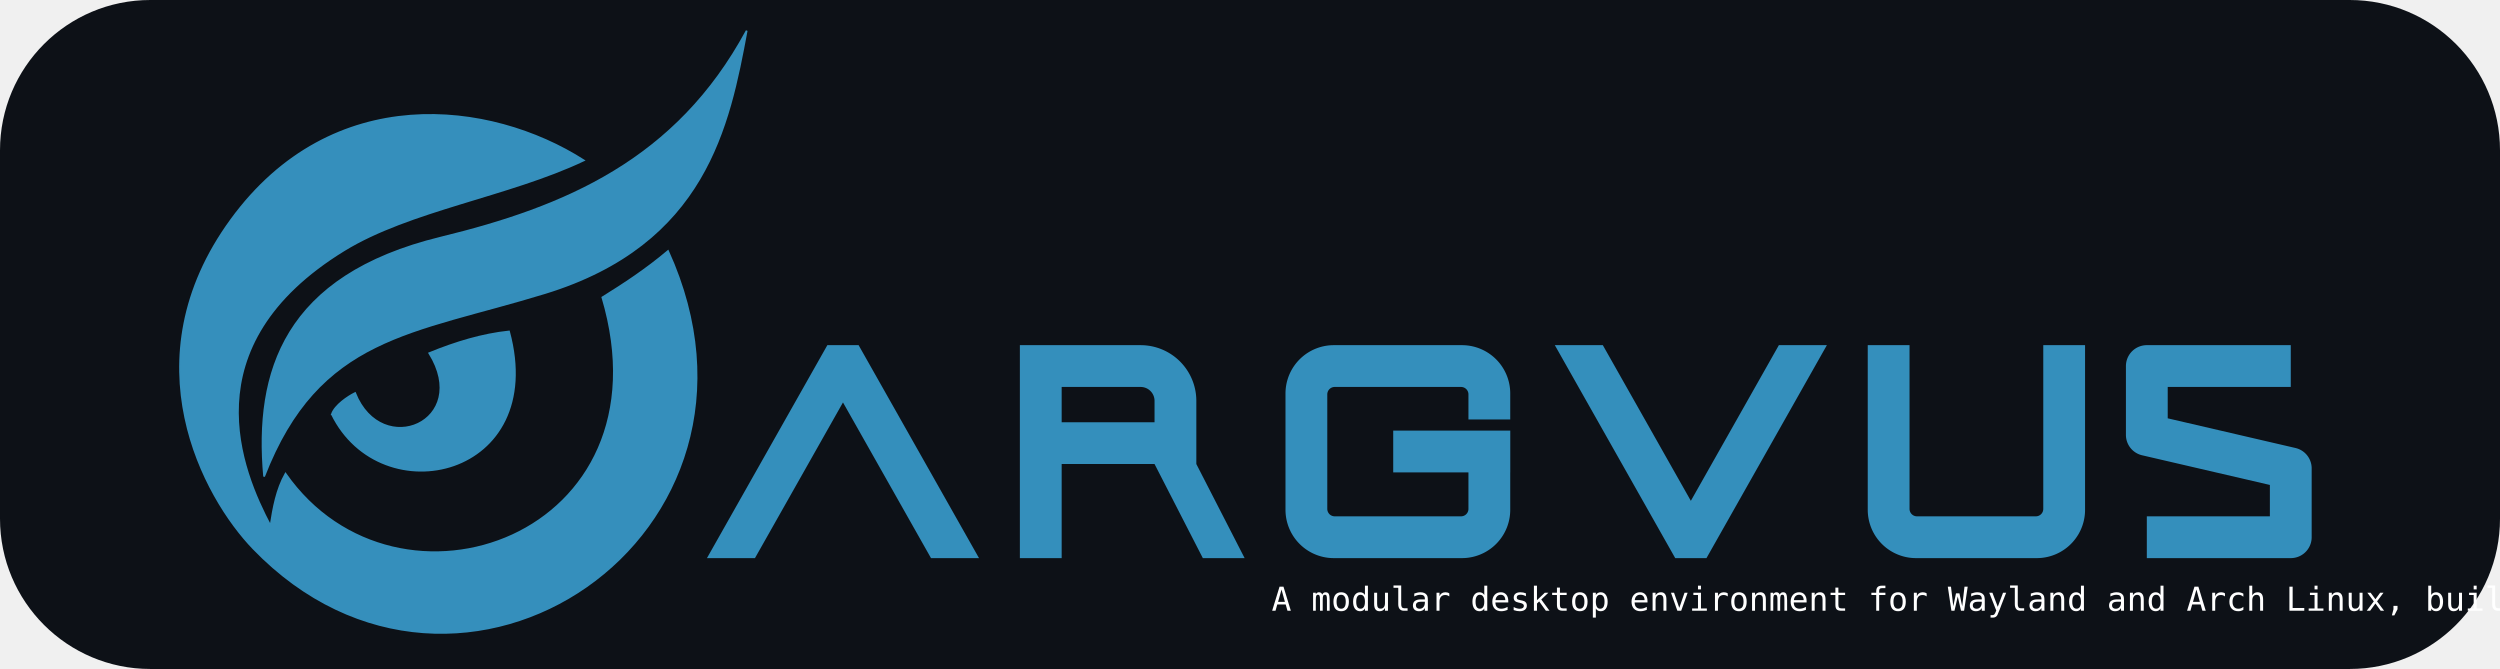
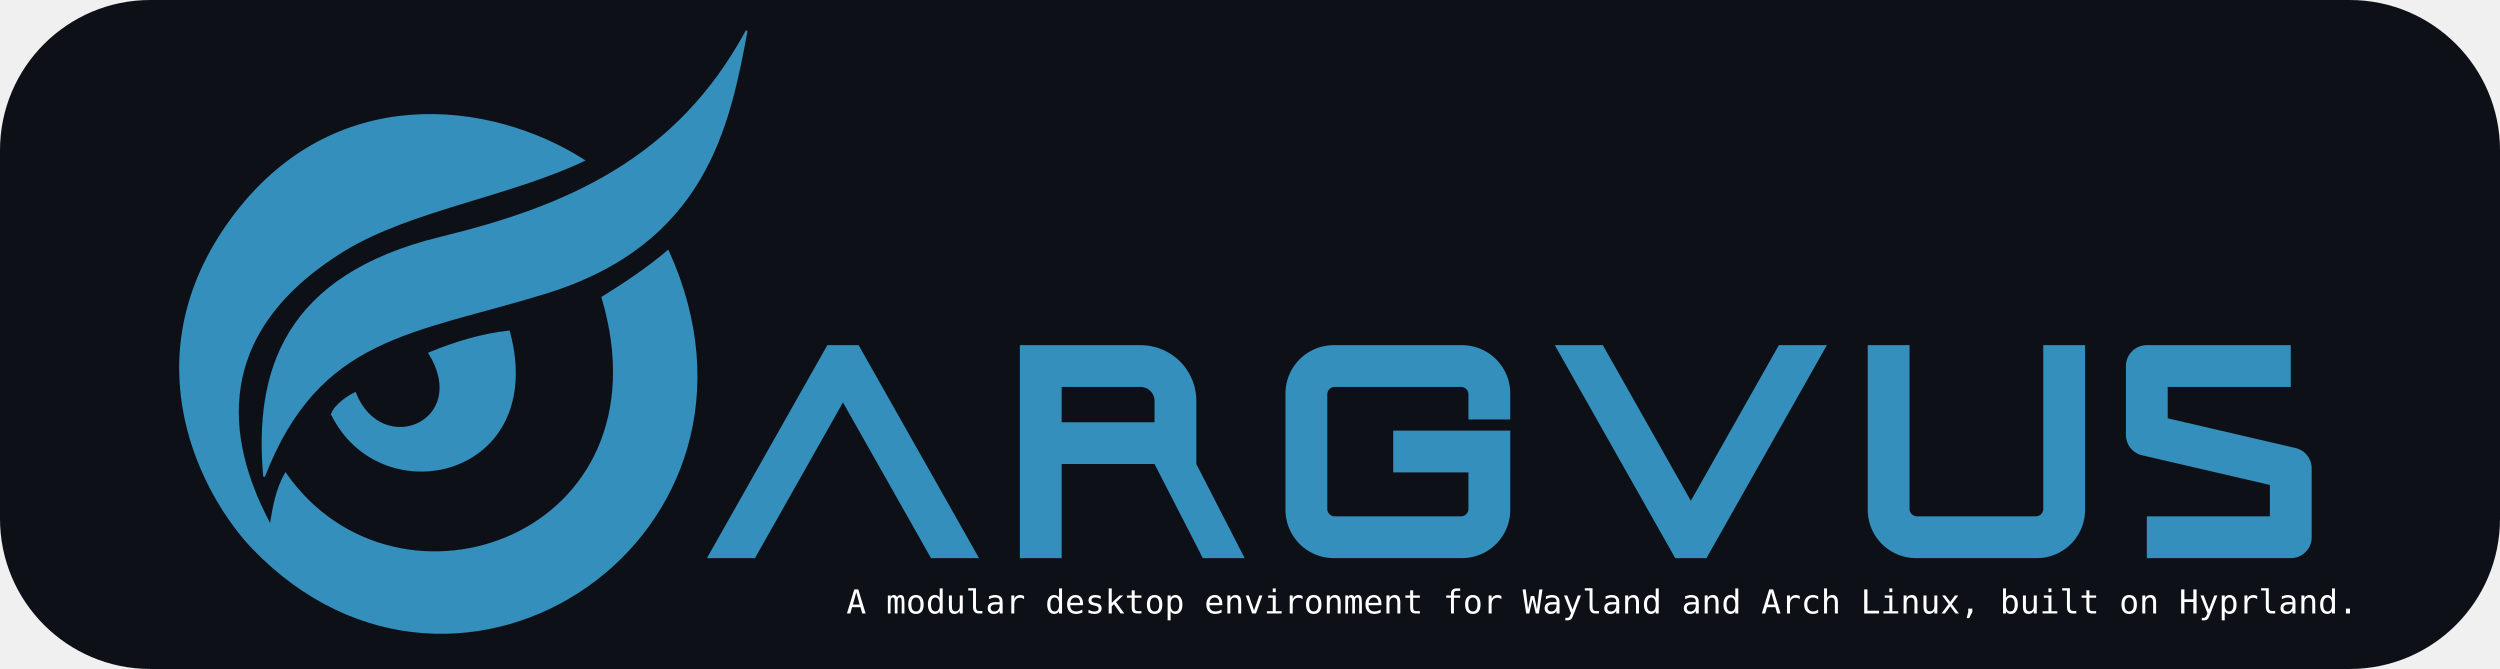
<svg xmlns="http://www.w3.org/2000/svg" version="1.1" id="svg1" width="1009" height="270" viewBox="0 0 1009 270">
  <defs id="defs1" />
  <g id="g1">
    <rect style="fill:#0d1117;fill-opacity:1;stroke:none;stroke-width:3.067" id="rect1" width="1009" height="270" x="0" y="-1.1351011e-05" ry="60.677" />
    <path style="opacity:1;fill:#358fbc;fill-opacity:1;stroke:#358fbc;stroke-width:0.7;stroke-dasharray:none;stroke-opacity:1" d="M 106.585,192.328 C 128.642,135.403 166.406,134.707 219.892,118.299 284.757,98.401 294.218,50.878 301.36,12.391 273.004,64.914 227.921,83.718 177.936,95.895 114.637,111.316 102.835,150.056 106.585,192.328 Z" id="path1" />
    <path style="opacity:1;fill:#358fbc;fill-opacity:1;stroke:#358fbc;stroke-width:0.7;stroke-dasharray:none;stroke-opacity:1" d="m 133.943,167.18 c 1.208,-3.617 6.597,-7.192 9.369,-8.554 10.795,27.02 47.048,11.473 29.94,-16.09 10.727,-4.392 21.453,-7.618 32.18,-8.758 15.86,58.823 -51.572,74.033 -71.488,33.402 z" id="path2" />
    <path style="opacity:1;fill:#358fbc;fill-opacity:1;stroke:#358fbc;stroke-width:0.7;stroke-dasharray:none;stroke-opacity:1" d="m 235.624,64.729 c -30.438,14.408 -70.297,20.027 -96.779,36.292 -62.896,38.631 -41.188,89.398 -29.667,111.181 1.142,-7.345 2.455,-14.624 6.049,-21.026 45.154,64.575 156.571,25.394 127.887,-71.144 8.761,-5.45 17.548,-11.186 26.499,-18.722 C 321.605,215.82 185.645,307.789 102.265,221.419 82.382,200.824 51.831,145.475 93.336,88.636 134.139,32.756 197.881,40.629 235.624,64.729 Z" id="path3" />
-     <text xml:space="preserve" style="font-size:13.333px;font-family:Microgramma;-inkscape-font-specification:Microgramma;writing-mode:lr-tb;direction:ltr;fill:#ffffff;fill-opacity:1;stroke:none;stroke-width:2.185" x="513.204" y="246.505" id="text1">
-       <tspan id="tspan1" x="513.204" y="246.505" style="font-style:normal;font-variant:normal;font-weight:normal;font-stretch:normal;font-size:13.333px;font-family:Monospace;-inkscape-font-specification:Monospace;fill:#ffffff;fill-opacity:1">A modular desktop environment for Wayland and Arch Linux, built on Hyprland.</tspan>
+     <text xml:space="preserve" style="font-size:13.333px;font-family:Microgramma;-inkscape-font-specification:Microgramma;writing-mode:lr-tb;direction:ltr;fill:#ffffff;fill-opacity:1;stroke:none;stroke-width:2.185" x="341.582" y="247.605" id="text1">
+       <tspan id="tspan1" x="341.582" y="247.605" style="font-style:normal;font-variant:normal;font-weight:normal;font-stretch:normal;font-size:13.333px;font-family:Monospace;-inkscape-font-specification:Monospace;fill:#ffffff;fill-opacity:1">A modular desktop environment for Wayland and Arch Linux, built on Hyprland.</tspan>
    </text>
    <g id="g2" transform="matrix(0.7496588,0,0,0.7496588,285.3254,139.3046)">
      <path style="fill:#3590bd;fill-opacity:0.992;stroke:none" fill-rule="evenodd" d="M 0,114.653 64.824,0 h 16.824 l 64.824,114.653 H 120.625 L 73.236,30.837 25.847,114.653 Z m 263.408,-86.615 -0.08,-0.979 -0.113,-0.975 -0.144,-0.971 -0.175,-0.966 -0.208,-0.959 -0.238,-0.953 -0.27,-0.944 -0.3,-0.934 -0.331,-0.925 -0.361,-0.913 -0.39,-0.9 -0.42,-0.888 -0.448,-0.873 -0.477,-0.858 -0.505,-0.842 -0.532,-0.825 -0.559,-0.807 -0.584,-0.789 -0.611,-0.769 -0.635,-0.748 -0.659,-0.728 -0.683,-0.705 -0.705,-0.683 -0.728,-0.659 -0.748,-0.635 -0.769,-0.611 -0.789,-0.584 -0.807,-0.559 -0.825,-0.532 -0.842,-0.505 -0.858,-0.477 -0.873,-0.448 -0.888,-0.42 -0.9,-0.39 -0.913,-0.361 -0.925,-0.331 -0.934,-0.3 -0.944,-0.27 -0.953,-0.238 -0.959,-0.208 -0.966,-0.175 -0.971,-0.144 -0.975,-0.113 -0.979,-0.08 -0.98,-0.048 L 233.472,0 h -35 -7.5 -22.5 v 30 4 30 50.653 h 22.5 V 64 h 7.5 35 7.5 l 26,50.653 h 22.5 L 263.472,64 V 34 30 l -0.016,-0.982 z M 240.972,41.5 h -7.5 -35 -7.5 V 34 30 22.5 h 7.5 35 l 0.245,0.004 0.246,0.012 0.244,0.02 0.244,0.028 0.243,0.036 0.241,0.044 0.24,0.052 0.238,0.06 0.236,0.067 0.234,0.075 0.231,0.083 0.228,0.09 0.225,0.098 0.222,0.104 0.218,0.113 0.215,0.119 0.211,0.126 0.206,0.133 0.202,0.14 0.197,0.146 0.192,0.152 0.187,0.159 0.182,0.165 0.176,0.171 0.171,0.176 0.165,0.182 0.159,0.187 0.152,0.192 0.146,0.197 0.14,0.202 0.133,0.206 0.126,0.211 0.119,0.215 0.113,0.218 0.104,0.222 0.098,0.225 0.09,0.228 0.083,0.231 0.075,0.234 0.067,0.236 0.06,0.238 0.052,0.24 0.044,0.241 0.036,0.243 0.028,0.244 0.02,0.244 0.012,0.246 0.004,0.245 v 4 z m 191.375,-18.048 -0.097,-0.846 -0.125,-0.841 -0.153,-0.837 -0.179,-0.832 -0.207,-0.825 -0.234,-0.818 -0.26,-0.81 -0.286,-0.802 -0.313,-0.791 -0.339,-0.78 -0.363,-0.77 -0.389,-0.756 -0.413,-0.744 -0.438,-0.73 -0.461,-0.715 -0.484,-0.699 -0.507,-0.684 -0.529,-0.666 -0.55,-0.649 -0.572,-0.63 -0.591,-0.612 -0.612,-0.591 -0.63,-0.572 -0.649,-0.55 L 422.3,5.373 421.616,4.866 420.917,4.382 420.202,3.921 419.472,3.483 418.728,3.07 417.972,2.681 417.202,2.318 416.422,1.979 415.631,1.666 414.829,1.38 414.019,1.12 413.201,0.886 412.376,0.679 411.544,0.5 410.707,0.347 409.866,0.222 409.02,0.125 408.172,0.056 407.323,0.014 406.472,0 h -69 l -0.851,0.014 -0.849,0.042 -0.848,0.069 -0.846,0.097 -0.841,0.125 -0.837,0.153 -0.832,0.179 -0.825,0.207 -0.818,0.234 -0.81,0.26 -0.802,0.286 -0.791,0.313 -0.78,0.339 -0.77,0.363 -0.756,0.389 -0.744,0.413 -0.73,0.438 -0.715,0.461 -0.699,0.484 -0.684,0.507 -0.666,0.529 -0.649,0.55 -0.63,0.572 -0.612,0.591 -0.591,0.612 -0.572,0.63 -0.55,0.649 -0.529,0.666 -0.507,0.684 -0.484,0.699 -0.461,0.715 -0.438,0.73 -0.413,0.744 -0.389,0.756 -0.363,0.77 -0.339,0.78 -0.313,0.791 -0.286,0.802 -0.26,0.81 -0.234,0.818 -0.207,0.825 -0.179,0.832 -0.153,0.837 -0.125,0.841 -0.097,0.846 -0.069,0.848 -0.042,0.849 -0.014,0.851 v 62.653 l 0.014,0.851 0.042,0.849 0.069,0.848 0.097,0.846 0.125,0.841 0.153,0.837 0.179,0.832 0.207,0.825 0.234,0.818 0.26,0.81 0.286,0.802 0.313,0.791 0.339,0.78 0.363,0.77 0.389,0.756 0.413,0.744 0.438,0.73 0.461,0.715 0.484,0.699 0.507,0.684 0.529,0.666 0.55,0.649 0.572,0.63 0.591,0.612 0.612,0.591 0.63,0.572 0.649,0.55 0.666,0.529 0.684,0.507 0.699,0.484 0.715,0.461 0.73,0.438 0.744,0.413 0.756,0.389 0.77,0.363 0.78,0.339 0.791,0.313 0.802,0.286 0.81,0.26 0.818,0.234 0.825,0.207 0.832,0.179 0.837,0.153 0.841,0.125 0.846,0.097 0.848,0.069 0.849,0.042 0.851,0.014 h 69 l 0.851,-0.014 0.849,-0.042 0.848,-0.069 0.846,-0.097 0.841,-0.125 0.837,-0.153 0.832,-0.179 0.825,-0.207 0.818,-0.234 0.81,-0.26 0.802,-0.286 0.791,-0.313 0.78,-0.339 0.77,-0.363 0.756,-0.389 0.744,-0.413 0.73,-0.438 0.715,-0.461 0.699,-0.484 0.684,-0.507 0.666,-0.529 0.649,-0.55 0.63,-0.572 0.612,-0.591 0.591,-0.612 0.572,-0.63 0.55,-0.649 0.529,-0.666 0.507,-0.684 0.484,-0.699 0.461,-0.715 0.438,-0.73 0.413,-0.744 0.389,-0.756 0.363,-0.77 0.339,-0.78 0.313,-0.791 0.286,-0.802 0.26,-0.81 0.234,-0.818 0.207,-0.825 0.179,-0.832 0.153,-0.837 0.125,-0.841 0.097,-0.846 0.069,-0.848 0.042,-0.849 0.014,-0.851 V 68.493 h -22.5 V 88.153 l -0.002,0.131 -0.007,0.131 -0.01,0.13 -0.015,0.13 -0.019,0.13 -0.024,0.128 -0.027,0.128 -0.032,0.127 -0.036,0.126 -0.04,0.125 -0.044,0.123 -0.048,0.122 -0.053,0.12 -0.056,0.118 -0.059,0.117 -0.064,0.114 -0.067,0.112 -0.071,0.11 -0.075,0.108 -0.078,0.105 -0.081,0.103 -0.085,0.099 -0.088,0.097 -0.091,0.094 -0.094,0.091 -0.097,0.088 -0.099,0.085 -0.103,0.081 -0.105,0.078 -0.108,0.075 -0.11,0.071 -0.112,0.067 -0.114,0.064 -0.117,0.059 -0.118,0.056 -0.12,0.053 -0.122,0.048 -0.123,0.044 -0.125,0.04 -0.126,0.036 -0.127,0.032 -0.128,0.027 -0.128,0.024 -0.13,0.019 -0.13,0.015 -0.13,0.01 -0.131,0.007 -0.131,0.002 h -68 l -0.131,-0.002 -0.131,-0.007 -0.13,-0.01 -0.13,-0.015 -0.13,-0.019 -0.128,-0.024 -0.128,-0.027 -0.127,-0.032 -0.126,-0.036 -0.125,-0.04 -0.123,-0.044 -0.122,-0.048 -0.12,-0.053 -0.118,-0.056 -0.117,-0.059 -0.114,-0.064 -0.112,-0.067 -0.11,-0.071 -0.108,-0.075 -0.105,-0.078 -0.103,-0.081 -0.099,-0.085 -0.097,-0.088 -0.094,-0.091 -0.091,-0.094 -0.088,-0.097 -0.085,-0.099 -0.081,-0.103 -0.078,-0.105 -0.075,-0.108 -0.071,-0.11 -0.067,-0.112 -0.064,-0.114 -0.059,-0.117 -0.056,-0.118 -0.053,-0.12 -0.048,-0.122 -0.044,-0.123 -0.04,-0.125 -0.036,-0.126 -0.032,-0.127 -0.027,-0.128 -0.024,-0.128 -0.019,-0.13 -0.015,-0.13 -0.01,-0.13 -0.007,-0.131 -0.002,-0.131 V 26.5 l 0.002,-0.131 0.007,-0.131 0.01,-0.13 0.015,-0.13 0.019,-0.13 0.024,-0.128 0.027,-0.128 0.032,-0.127 0.036,-0.126 0.04,-0.125 0.044,-0.123 0.048,-0.122 0.053,-0.12 0.056,-0.118 0.059,-0.117 0.064,-0.114 0.067,-0.112 0.071,-0.11 0.075,-0.108 0.078,-0.105 0.081,-0.103 0.085,-0.099 0.088,-0.097 0.091,-0.094 0.094,-0.091 0.097,-0.088 0.099,-0.085 0.103,-0.081 0.105,-0.078 0.108,-0.075 0.11,-0.071 0.112,-0.067 0.114,-0.064 0.117,-0.059 0.118,-0.056 0.12,-0.053 0.122,-0.048 0.123,-0.044 0.125,-0.04 0.126,-0.036 0.127,-0.032 0.128,-0.027 0.128,-0.024 0.13,-0.019 0.13,-0.015 0.13,-0.01 0.131,-0.007 0.131,-0.002 h 68 l 0.131,0.002 0.131,0.007 0.13,0.01 0.13,0.015 0.13,0.019 0.128,0.024 0.128,0.027 0.127,0.032 0.126,0.036 0.125,0.04 0.123,0.044 0.122,0.048 0.12,0.053 0.118,0.056 0.117,0.059 0.114,0.064 0.112,0.067 0.11,0.071 0.108,0.075 0.105,0.078 0.103,0.081 0.099,0.085 0.097,0.088 0.094,0.091 0.091,0.094 0.088,0.097 0.085,0.099 0.081,0.103 0.078,0.105 0.075,0.108 0.071,0.11 0.067,0.112 0.064,0.114 0.059,0.117 0.056,0.118 0.053,0.12 0.048,0.122 0.044,0.123 0.04,0.125 0.036,0.126 0.032,0.127 0.027,0.128 0.024,0.128 0.019,0.13 0.015,0.13 0.01,0.13 0.007,0.131 0.002,0.131 V 40 h 22.5 V 26 L 432.458,25.149 432.416,24.3 Z M 369.472,46 v 22.5 h 63.018 V 46 Z m 87,-46 64.824,114.653 H 538.12 L 602.944,0 H 577.097 L 529.708,83.816 482.319,0 Z m 262.972,0 v 4 84.153 l -0.002,0.131 -0.007,0.131 -0.01,0.13 -0.015,0.13 -0.019,0.13 -0.024,0.128 -0.027,0.128 -0.032,0.127 -0.036,0.126 -0.04,0.125 -0.044,0.123 -0.048,0.122 -0.053,0.12 -0.056,0.118 -0.059,0.117 -0.064,0.114 -0.067,0.112 -0.071,0.11 -0.075,0.108 -0.078,0.105 -0.081,0.103 -0.085,0.099 -0.088,0.097 -0.091,0.094 -0.094,0.091 -0.097,0.088 -0.099,0.085 -0.103,0.081 -0.105,0.078 -0.108,0.075 -0.11,0.071 -0.112,0.067 -0.114,0.064 -0.117,0.059 -0.118,0.056 -0.12,0.053 -0.122,0.048 -0.123,0.044 -0.125,0.04 -0.126,0.036 -0.127,0.032 -0.128,0.027 -0.128,0.024 -0.13,0.019 -0.13,0.015 -0.13,0.01 -0.131,0.007 -0.131,0.002 h -64 l -0.131,-0.002 -0.131,-0.007 -0.13,-0.01 -0.13,-0.015 -0.13,-0.019 -0.128,-0.024 -0.128,-0.027 -0.127,-0.032 -0.126,-0.036 -0.125,-0.04 -0.123,-0.044 -0.122,-0.048 -0.12,-0.053 -0.118,-0.056 -0.117,-0.059 -0.114,-0.064 -0.112,-0.067 -0.11,-0.071 -0.108,-0.075 -0.105,-0.078 -0.103,-0.081 -0.099,-0.085 -0.097,-0.088 -0.094,-0.091 -0.091,-0.094 -0.088,-0.097 -0.085,-0.099 -0.081,-0.103 -0.078,-0.105 -0.075,-0.108 -0.071,-0.11 -0.067,-0.112 -0.064,-0.114 -0.059,-0.117 -0.056,-0.118 -0.053,-0.12 -0.048,-0.122 -0.044,-0.123 -0.04,-0.125 -0.036,-0.126 -0.032,-0.127 -0.027,-0.128 -0.024,-0.128 -0.019,-0.13 -0.015,-0.13 -0.01,-0.13 -0.007,-0.131 -0.002,-0.131 V 4 0 h -22.5 v 26 62.653 l 0.014,0.851 0.042,0.849 0.069,0.848 0.097,0.846 0.125,0.841 0.153,0.837 0.179,0.832 0.207,0.825 0.234,0.818 0.26,0.81 0.286,0.802 0.313,0.791 0.339,0.78 0.363,0.77 0.389,0.756 0.413,0.744 0.438,0.73 0.461,0.715 0.484,0.699 0.507,0.684 0.529,0.666 0.55,0.649 0.572,0.63 0.591,0.612 0.612,0.591 0.63,0.572 0.649,0.55 0.666,0.529 0.684,0.507 0.699,0.484 0.715,0.461 0.73,0.438 0.744,0.413 0.756,0.389 0.77,0.363 0.78,0.339 0.791,0.313 0.802,0.286 0.81,0.26 0.818,0.234 0.825,0.207 0.832,0.179 0.837,0.153 0.841,0.125 0.846,0.097 0.848,0.069 0.849,0.042 0.851,0.014 h 65 l 0.851,-0.014 0.849,-0.042 0.848,-0.069 0.846,-0.097 0.841,-0.125 0.837,-0.153 0.832,-0.179 0.825,-0.207 0.818,-0.234 0.81,-0.26 0.802,-0.286 0.791,-0.313 0.78,-0.339 0.77,-0.363 0.756,-0.389 0.744,-0.413 0.73,-0.438 0.715,-0.461 0.699,-0.484 0.684,-0.507 0.666,-0.529 0.649,-0.55 0.63,-0.572 0.612,-0.591 0.591,-0.612 0.572,-0.63 0.55,-0.649 0.529,-0.666 0.507,-0.684 0.484,-0.699 0.461,-0.715 0.438,-0.73 0.413,-0.744 0.389,-0.756 0.363,-0.77 0.339,-0.78 0.313,-0.791 0.286,-0.802 0.26,-0.81 0.234,-0.818 0.207,-0.825 0.179,-0.832 0.153,-0.837 0.125,-0.841 0.097,-0.846 0.069,-0.848 0.042,-0.849 0.014,-0.851 V 26 0 Z m 55.75,0 -0.368,0.006 -0.368,0.018 -0.367,0.03 -0.365,0.042 -0.365,0.054 -0.362,0.066 -0.36,0.078 -0.357,0.089 -0.354,0.101 -0.35,0.113 -0.347,0.124 -0.342,0.135 -0.338,0.147 -0.333,0.157 -0.327,0.168 -0.322,0.179 -0.316,0.189 -0.309,0.2 -0.303,0.209 -0.296,0.22 -0.288,0.229 -0.281,0.238 -0.272,0.247 -0.265,0.256 -0.256,0.265 -0.247,0.272 -0.238,0.281 -0.229,0.288 -0.22,0.296 -0.209,0.303 -0.2,0.309 -0.189,0.316 -0.179,0.322 -0.168,0.327 -0.157,0.333 -0.147,0.338 -0.135,0.342 -0.124,0.347 -0.113,0.35 -0.101,0.354 -0.089,0.357 -0.078,0.36 -0.066,0.362 -0.054,0.365 -0.042,0.365 -0.03,0.367 -0.018,0.368 -0.006,0.368 v 37.077 l 0.006,0.368 0.018,0.368 0.03,0.367 0.042,0.366 0.054,0.364 0.066,0.363 0.078,0.36 0.09,0.357 0.101,0.354 0.113,0.351 0.124,0.347 0.135,0.342 0.147,0.338 0.158,0.333 0.168,0.328 0.179,0.322 0.19,0.316 0.199,0.309 0.21,0.303 0.22,0.296 0.229,0.288 0.238,0.281 0.248,0.273 0.256,0.264 0.265,0.257 0.273,0.247 0.281,0.238 0.289,0.229 0.296,0.219 0.303,0.209 0.309,0.2 0.317,0.189 0.322,0.179 0.327,0.168 0.334,0.157 0.338,0.146 0.342,0.136 0.347,0.123 0.351,0.113 0.354,0.101 0.358,0.089 68.795,15.978 v 16.89 h -66.25 v 22.5 h 77.5 l 0.368,-0.006 0.368,-0.018 0.367,-0.03 0.365,-0.042 0.365,-0.054 0.362,-0.066 0.36,-0.078 0.357,-0.089 0.354,-0.101 0.35,-0.113 0.347,-0.124 0.342,-0.135 0.338,-0.147 0.333,-0.157 0.327,-0.168 0.322,-0.179 0.316,-0.189 0.309,-0.2 0.303,-0.209 0.296,-0.22 0.288,-0.229 0.281,-0.238 0.272,-0.247 0.265,-0.256 0.256,-0.265 0.247,-0.272 0.238,-0.281 0.229,-0.288 0.22,-0.296 0.209,-0.303 0.2,-0.309 0.189,-0.316 0.179,-0.322 0.168,-0.327 0.157,-0.333 0.147,-0.338 0.135,-0.342 0.124,-0.347 0.113,-0.35 0.101,-0.354 0.089,-0.357 0.078,-0.36 0.066,-0.362 0.054,-0.365 0.042,-0.365 0.03,-0.367 0.018,-0.368 0.006,-0.368 V 66.327 l -0.006,-0.369 -0.018,-0.368 -0.03,-0.367 -0.042,-0.366 -0.054,-0.364 -0.066,-0.363 -0.078,-0.36 -0.09,-0.357 -0.101,-0.354 -0.113,-0.351 -0.124,-0.347 -0.135,-0.342 -0.147,-0.338 -0.158,-0.333 -0.168,-0.328 -0.179,-0.322 -0.19,-0.316 -0.199,-0.309 -0.21,-0.303 -0.22,-0.296 -0.229,-0.288 -0.238,-0.281 -0.248,-0.273 -0.256,-0.264 -0.265,-0.257 -0.273,-0.247 -0.281,-0.238 -0.289,-0.229 -0.296,-0.219 -0.303,-0.209 -0.309,-0.2 -0.317,-0.189 -0.322,-0.179 -0.327,-0.168 -0.334,-0.157 -0.338,-0.146 -0.342,-0.136 -0.347,-0.123 -0.351,-0.113 -0.354,-0.101 -0.358,-0.089 L 786.444,39.39 V 22.5 h 66.25 V 0 Z" id="argvus-wordmark" />
    </g>
  </g>
</svg>
